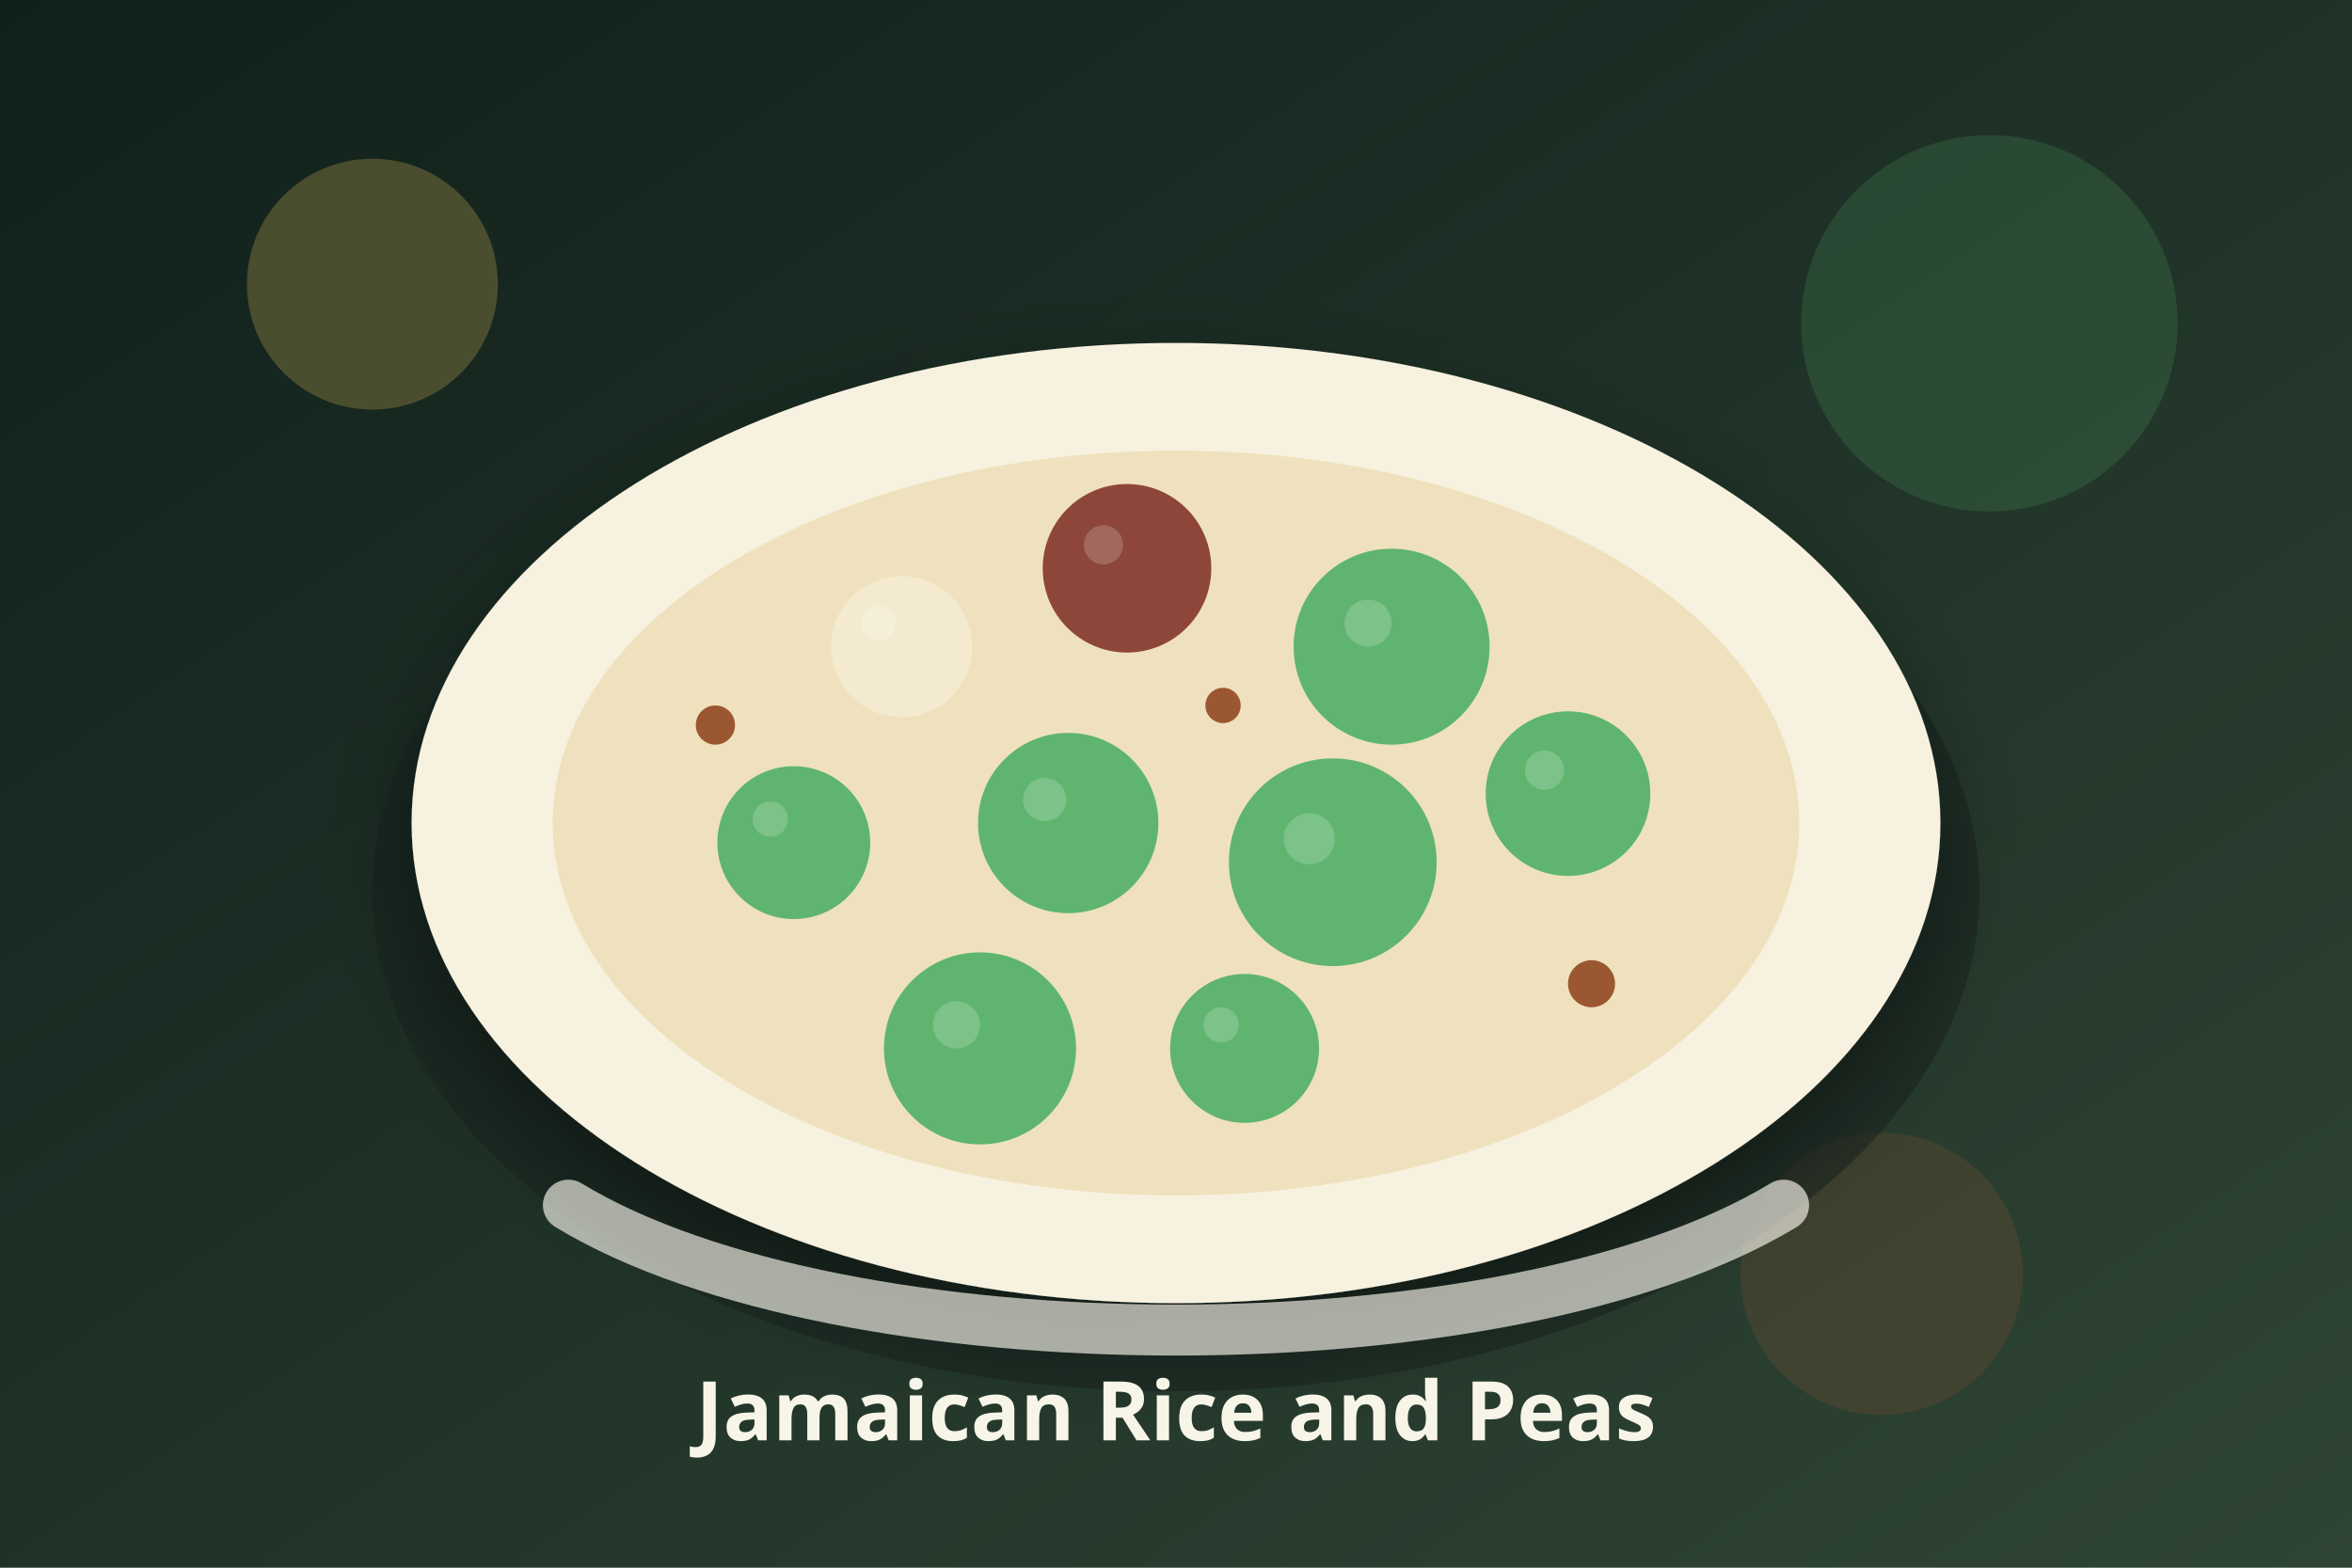
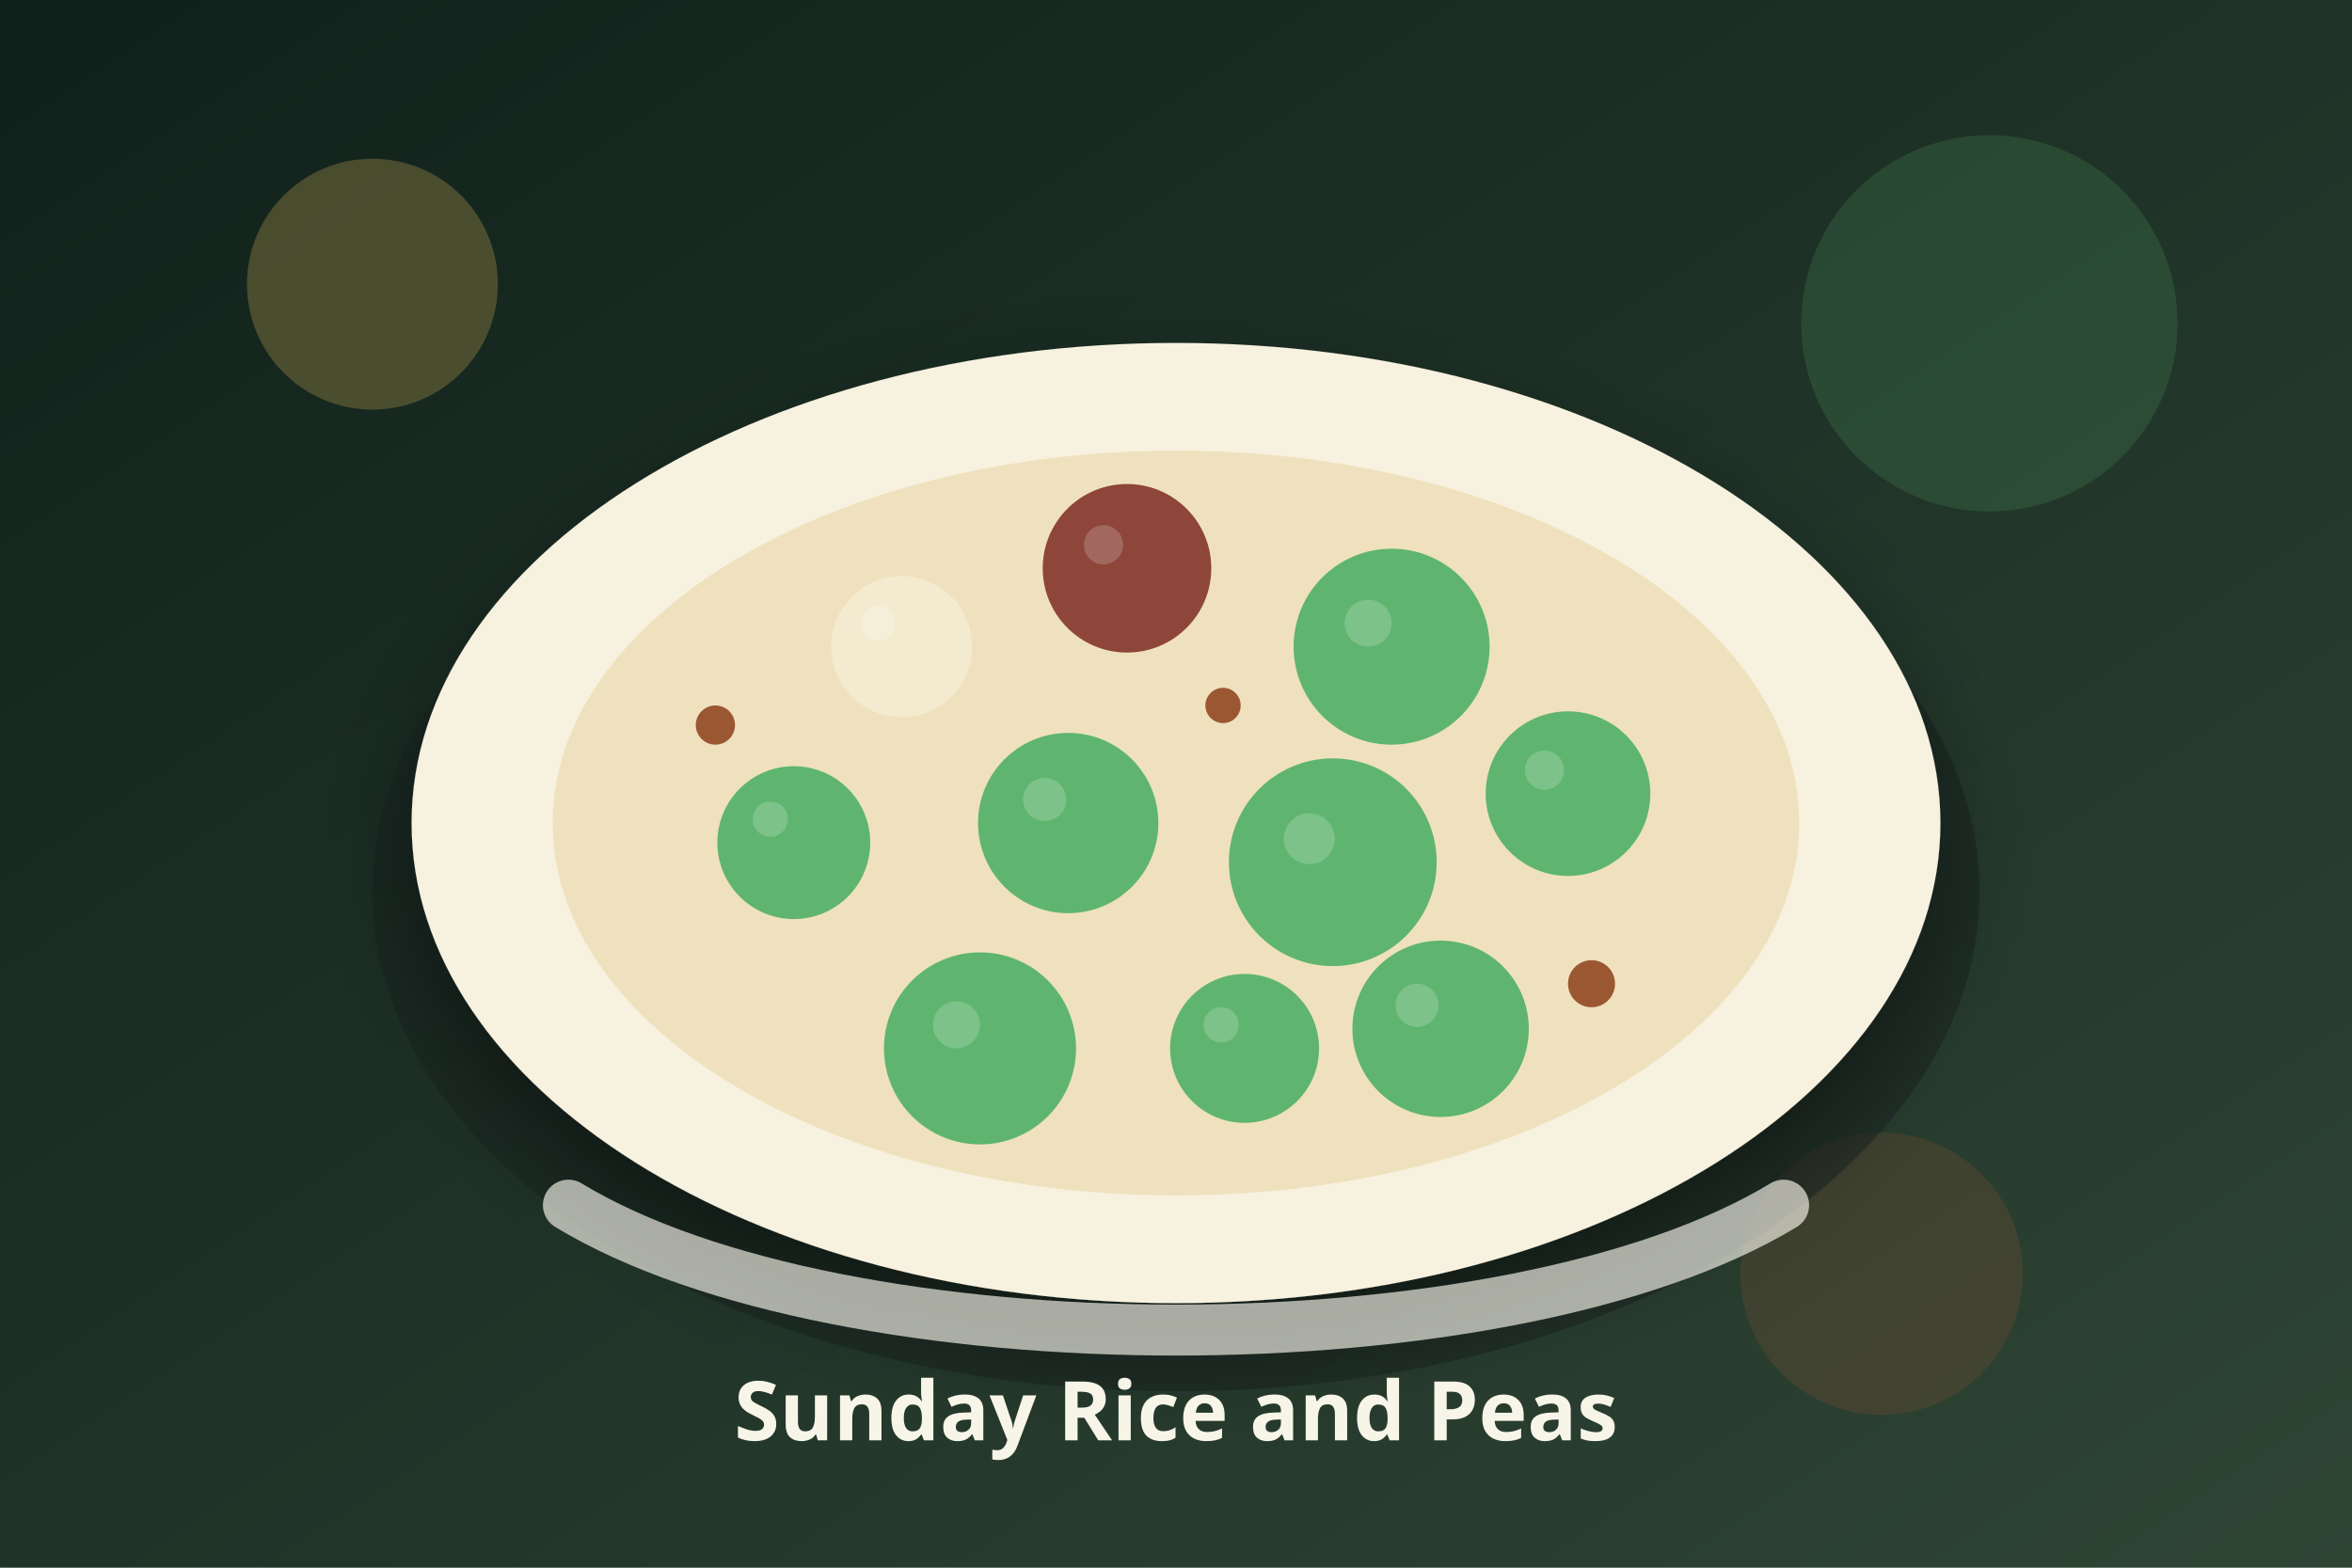
<svg xmlns="http://www.w3.org/2000/svg" width="1200" height="800" viewBox="0 0 1200 800" role="img" aria-labelledby="title desc">
  <defs>
    <linearGradient id="bg" x1="0" y1="0" x2="1" y2="1">
      <stop offset="0" stop-color="#10201b" />
      <stop offset="1" stop-color="#2f4534" />
    </linearGradient>
    <filter id="shadow" x="-20%" y="-20%" width="140%" height="150%">
      <feDropShadow dx="0" dy="20" stdDeviation="24" flood-color="#09110d" flood-opacity=".42" />
    </filter>
  </defs>
  <rect width="1200" height="800" fill="url(#bg)" />
  <circle cx="190" cy="145" r="64" fill="#f4c95d" opacity=".24" />
  <circle cx="1015" cy="165" r="96" fill="#5ab36c" opacity=".18" />
  <circle cx="960" cy="650" r="72" fill="#9b5632" opacity=".2" />
  <ellipse cx="600" cy="455" rx="410" ry="255" fill="#18221f" opacity=".55" />
  <ellipse cx="600" cy="420" rx="390" ry="245" fill="#f7f1df" filter="url(#shadow)" />
  <ellipse cx="600" cy="420" rx="318" ry="190" fill="#efe1bd" />
  <circle cx="460" cy="330" r="36" fill="#f4ead0" opacity=".96" />
  <circle cx="448" cy="318" r="9" fill="#fff" opacity=".18" />
  <circle cx="575" cy="290" r="43" fill="#8a3f35" opacity=".96" />
  <circle cx="563" cy="278" r="10" fill="#fff" opacity=".18" />
  <circle cx="710" cy="330" r="50" fill="#5ab36c" opacity=".96" />
  <circle cx="698" cy="318" r="12" fill="#fff" opacity=".18" />
  <circle cx="405" cy="430" r="39" fill="#5ab36c" opacity=".96" />
  <circle cx="393" cy="418" r="9" fill="#fff" opacity=".18" />
  <circle cx="545" cy="420" r="46" fill="#5ab36c" opacity=".96" />
  <circle cx="533" cy="408" r="11" fill="#fff" opacity=".18" />
  <circle cx="680" cy="440" r="53" fill="#5ab36c" opacity=".96" />
  <circle cx="668" cy="428" r="13" fill="#fff" opacity=".18" />
  <circle cx="800" cy="405" r="42" fill="#5ab36c" opacity=".96" />
  <circle cx="788" cy="393" r="10" fill="#fff" opacity=".18" />
  <circle cx="500" cy="535" r="49" fill="#5ab36c" opacity=".96" />
  <circle cx="488" cy="523" r="12" fill="#fff" opacity=".18" />
  <circle cx="635" cy="535" r="38" fill="#5ab36c" opacity=".96" />
  <circle cx="623" cy="523" r="9" fill="#fff" opacity=".18" />
+   <circle cx="735" cy="525" r="45" fill="#5ab36c" opacity=".96" />
+   <circle cx="723" cy="513" r="11" fill="#fff" opacity=".18" />
  <circle cx="812" cy="502" r="12" fill="#9b5632" />
  <circle cx="365" cy="370" r="10" fill="#9b5632" />
  <circle cx="624" cy="360" r="9" fill="#9b5632" />
  <path d="M290 615 C430 700 770 700 910 615" fill="none" stroke="#fbf8ec" stroke-width="26" stroke-linecap="round" opacity=".65" />
-   <text x="600" y="735" fill="#f7f4e8" font-family="system-ui, sans-serif" font-size="42" font-weight="800" text-anchor="middle">Jamaican Rice and Peas</text>
+   <text x="600" y="735" fill="#f7f4e8" font-family="system-ui, sans-serif" font-size="42" font-weight="800" text-anchor="middle">Sunday Rice and Peas</text>
</svg>
